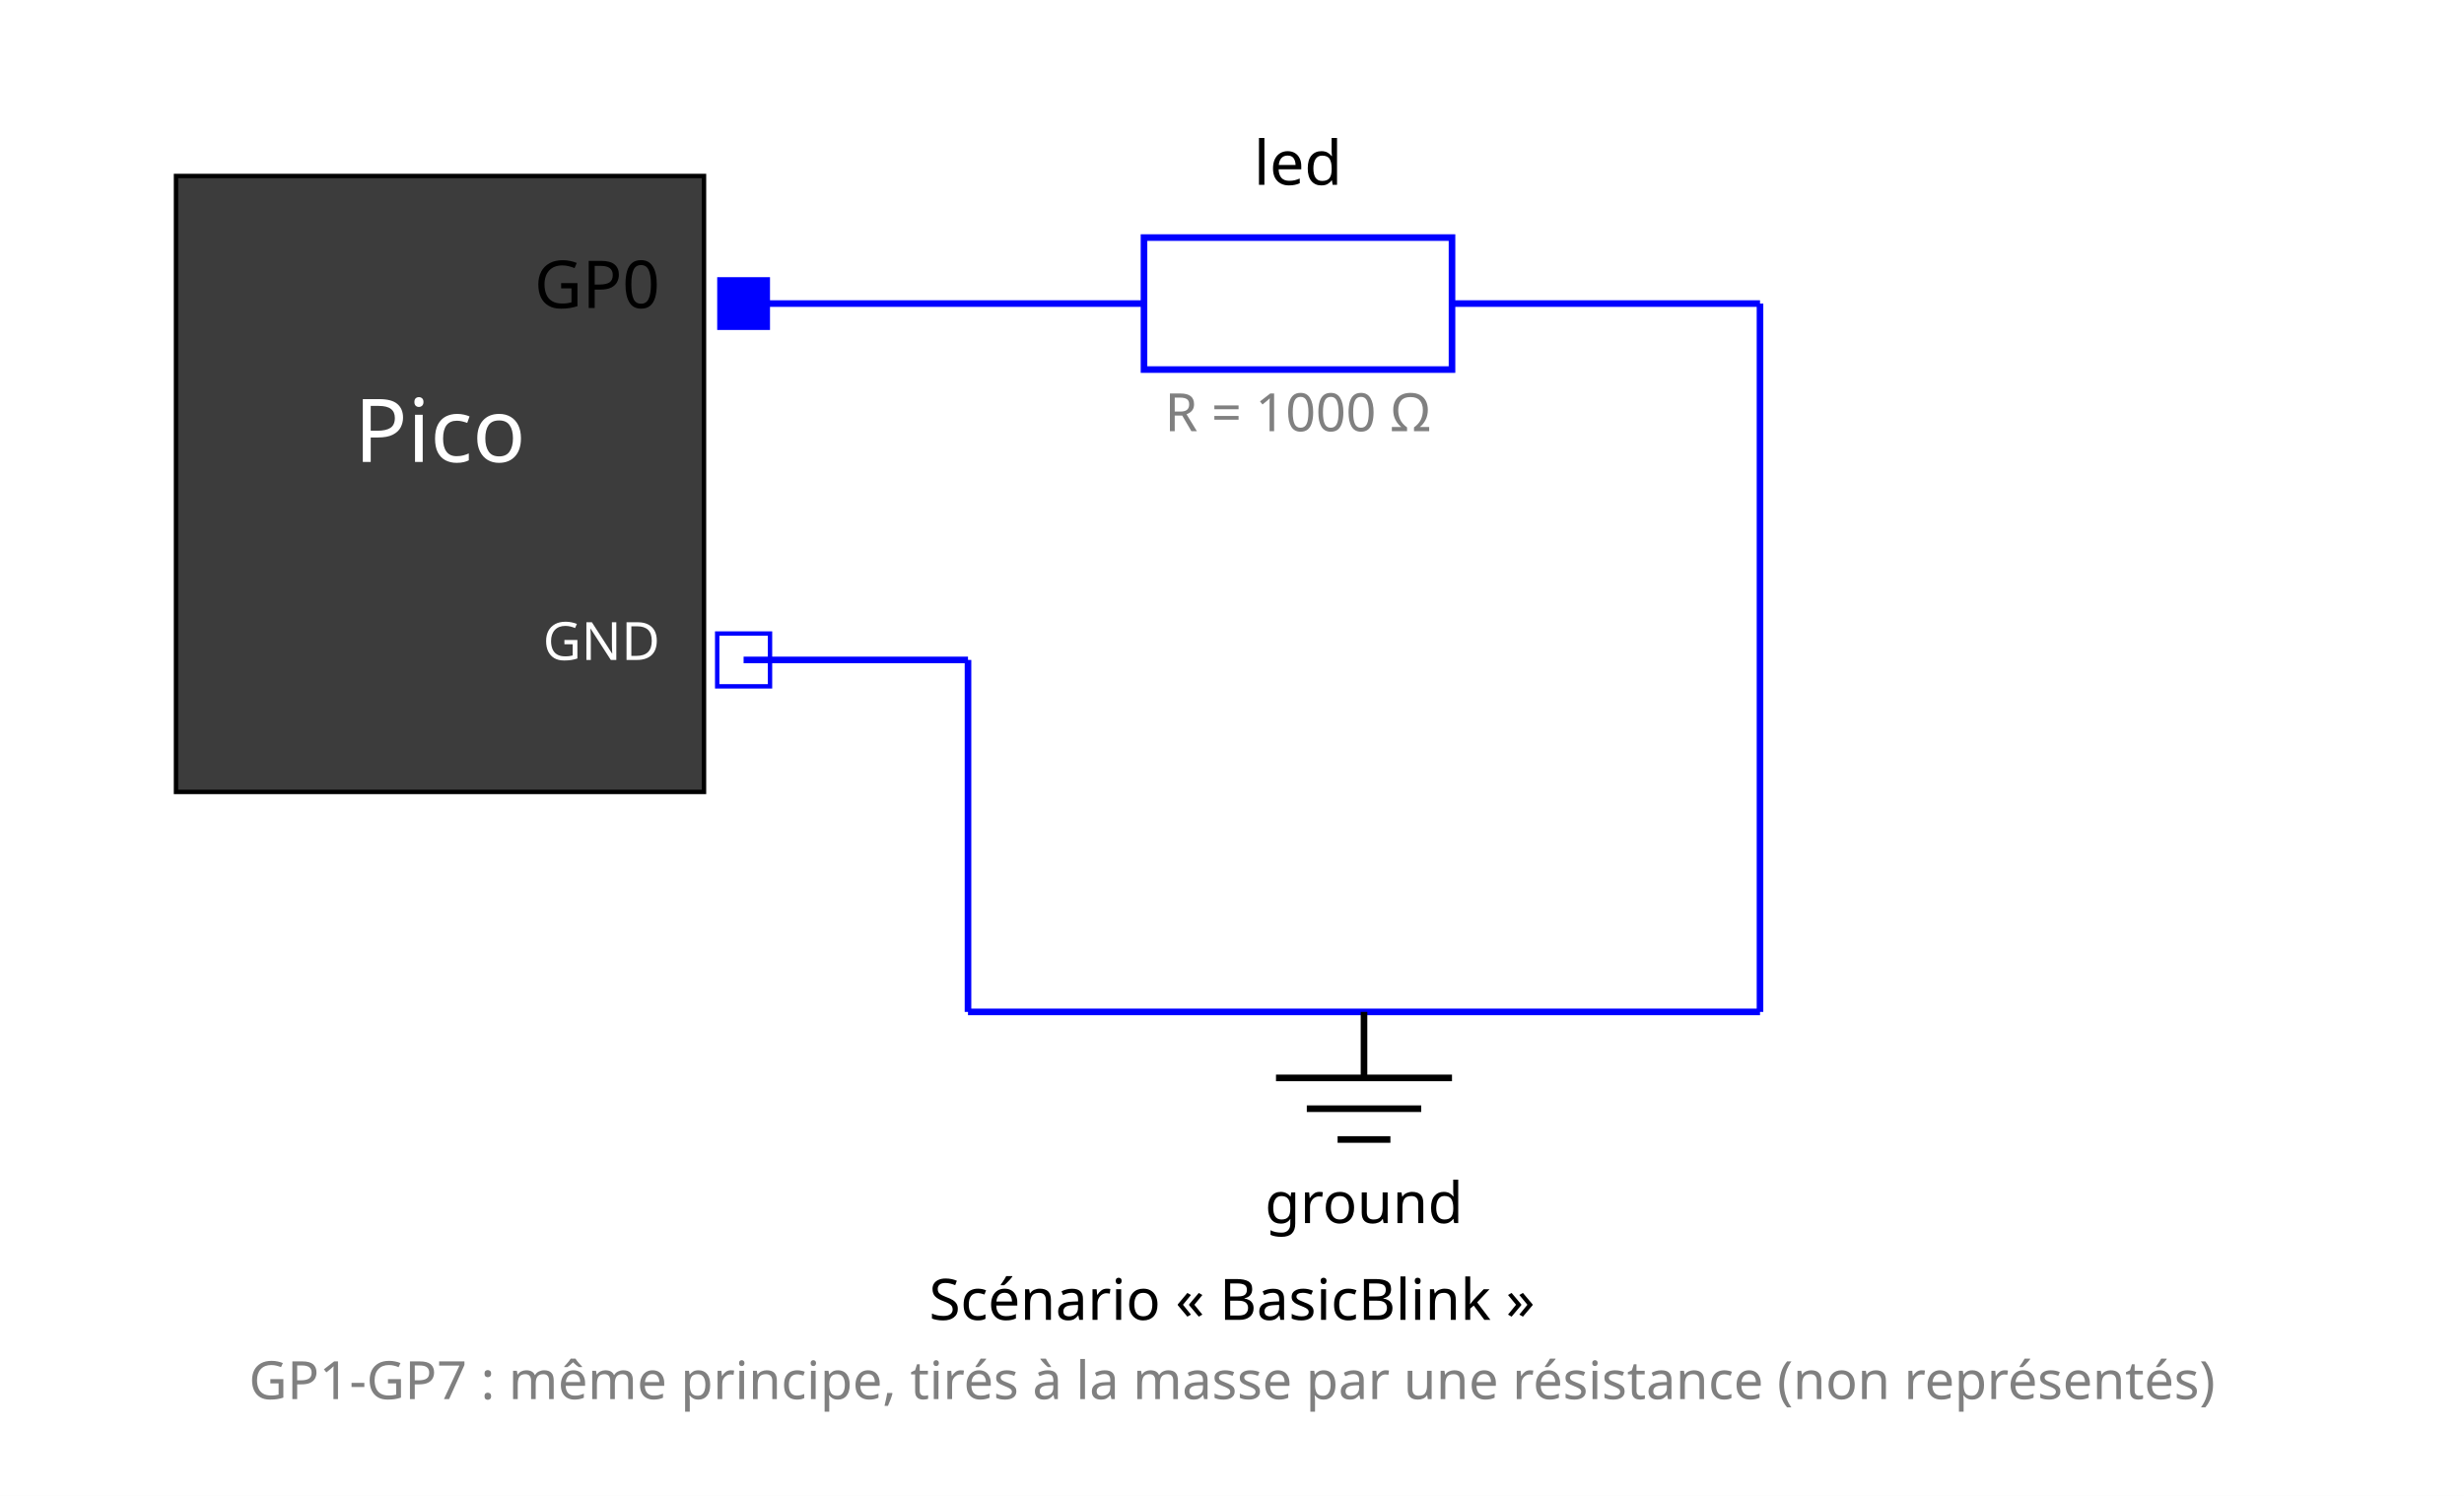
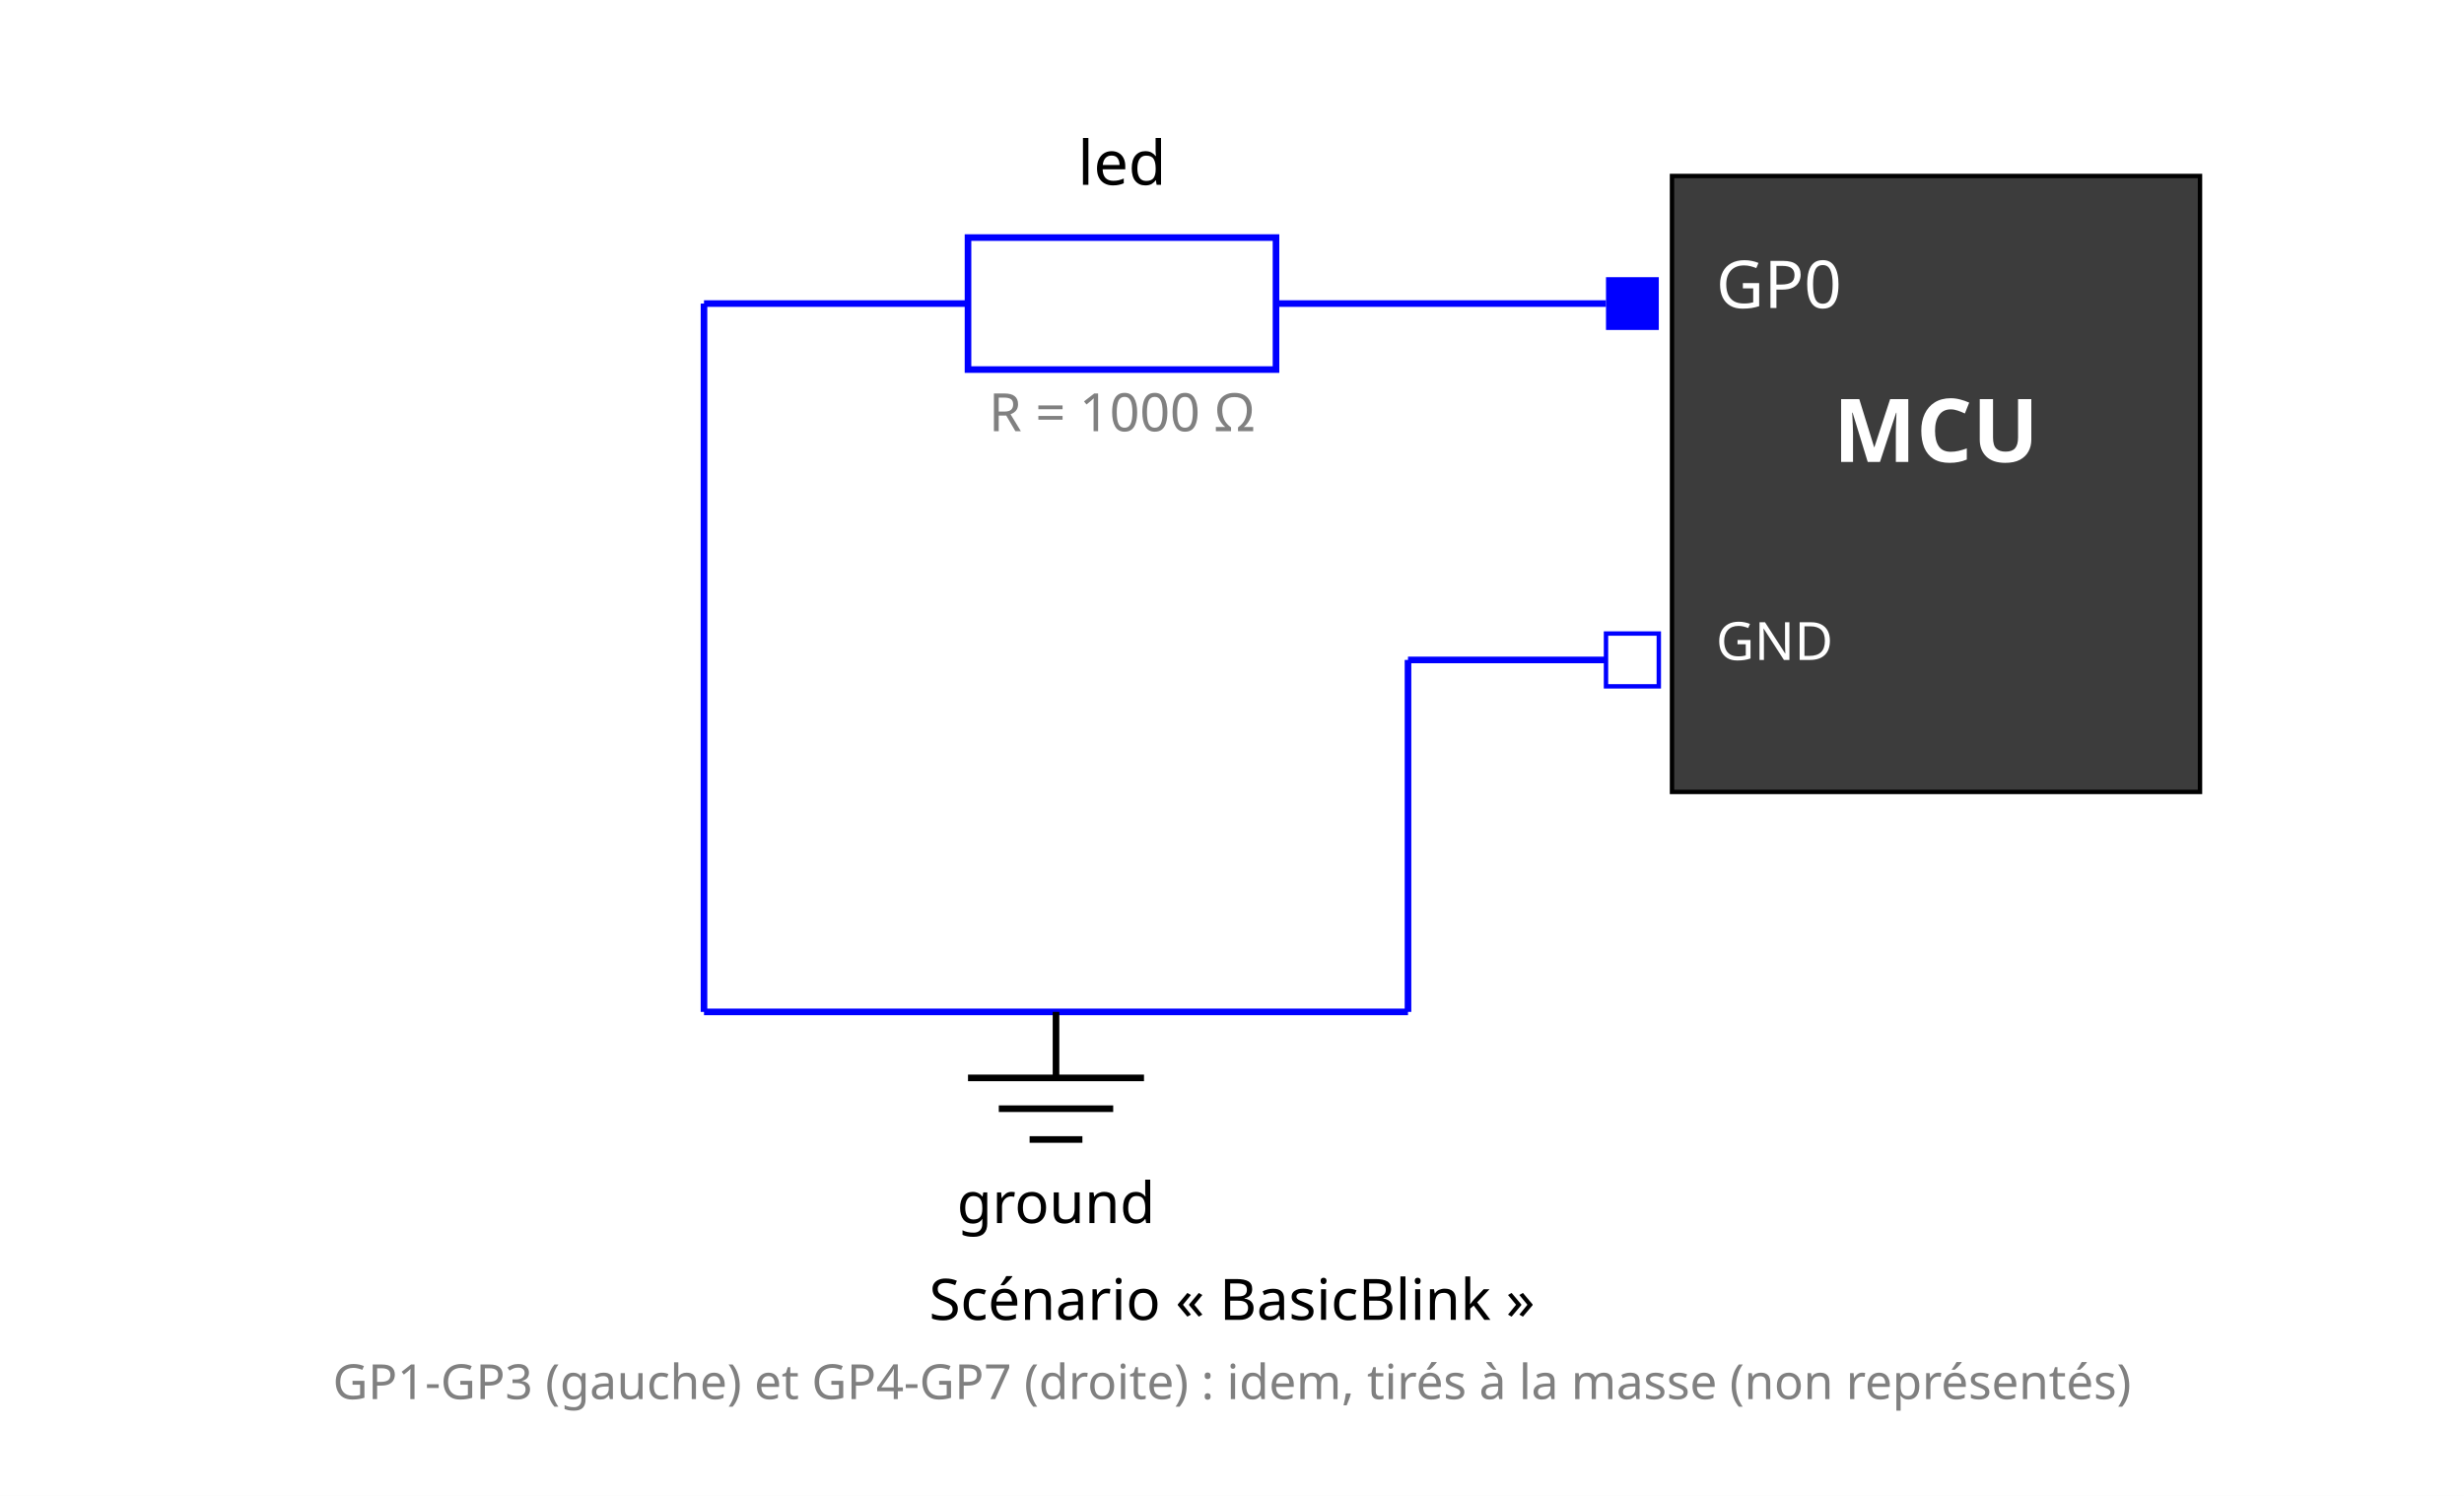
<svg xmlns="http://www.w3.org/2000/svg" viewBox="0 0 560 340" width="560" height="340" font-family="sans-serif">
  <rect x="0" y="0" width="560" height="340" fill="white" />
-   <rect x="40" y="40" width="120" height="140" fill="rgb(60,60,60)" stroke="black" stroke-width="1" />
-   <text x="100" y="105" text-anchor="middle" fill="white" font-size="20">Pico</text>
-   <text x="150" y="70" text-anchor="end" fill="black" font-size="15">GP0</text>
-   <rect x="163" y="63" width="12" height="12" fill="rgb(0,0,255)" />
-   <text x="150" y="150" text-anchor="end" fill="white" font-size="12">GND</text>
-   <rect x="163" y="144" width="12" height="12" fill="white" stroke="rgb(0,0,255)" stroke-width="1" />
-   <line x1="169" y1="69" x2="260" y2="69" stroke="rgb(0,0,255)" stroke-width="1.5" />
-   <rect x="260" y="54" width="70" height="30" fill="white" stroke="rgb(0,0,255)" stroke-width="1.5" />
-   <text x="295" y="42" text-anchor="middle" font-size="14">led</text>
-   <text x="295" y="98" text-anchor="middle" font-size="12" fill="gray">R = 1000 Ω</text>
-   <line x1="330" y1="69" x2="400" y2="69" stroke="rgb(0,0,255)" stroke-width="1.5" />
-   <line x1="400" y1="69" x2="400" y2="230" stroke="rgb(0,0,255)" stroke-width="1.5" />
-   <line x1="169" y1="150" x2="220" y2="150" stroke="rgb(0,0,255)" stroke-width="1.5" />
-   <line x1="220" y1="150" x2="220" y2="230" stroke="rgb(0,0,255)" stroke-width="1.5" />
-   <line x1="220" y1="230" x2="400" y2="230" stroke="rgb(0,0,255)" stroke-width="1.5" />
-   <g transform="translate(310,230)">
+   <rect x="380" y="40" width="120" height="140" fill="rgb(60,60,60)" stroke="black" stroke-width="1" />
+   <text x="440" y="105" text-anchor="middle" fill="white" font-size="20" font-weight="bold">MCU</text>
+   <text x="390" y="70" text-anchor="start" fill="white" font-size="15">GP0</text>
+   <rect x="365" y="63" width="12" height="12" fill="rgb(0,0,255)" />
+   <text x="390" y="150" text-anchor="start" fill="white" font-size="12">GND</text>
+   <rect x="365" y="144" width="12" height="12" fill="white" stroke="rgb(0,0,255)" stroke-width="1" />
+   <line x1="365" y1="69" x2="290" y2="69" stroke="rgb(0,0,255)" stroke-width="1.5" />
+   <rect x="220" y="54" width="70" height="30" fill="white" stroke="rgb(0,0,255)" stroke-width="1.5" />
+   <text x="255" y="42" text-anchor="middle" font-size="14">led</text>
+   <text x="255" y="98" text-anchor="middle" font-size="12" fill="gray">R = 1000 Ω</text>
+   <line x1="220" y1="69" x2="160" y2="69" stroke="rgb(0,0,255)" stroke-width="1.5" />
+   <line x1="160" y1="69" x2="160" y2="230" stroke="rgb(0,0,255)" stroke-width="1.5" />
+   <line x1="365" y1="150" x2="320" y2="150" stroke="rgb(0,0,255)" stroke-width="1.5" />
+   <line x1="320" y1="150" x2="320" y2="230" stroke="rgb(0,0,255)" stroke-width="1.5" />
+   <line x1="320" y1="230" x2="160" y2="230" stroke="rgb(0,0,255)" stroke-width="1.5" />
+   <g transform="translate(240,230)">
    <line x1="0" y1="0" x2="0" y2="15" stroke="black" stroke-width="1.5" />
    <line x1="-20" y1="15" x2="20" y2="15" stroke="black" stroke-width="1.5" />
    <line x1="-13" y1="22" x2="13" y2="22" stroke="black" stroke-width="1.5" />
    <line x1="-6" y1="29" x2="6" y2="29" stroke="black" stroke-width="1.5" />
    <text x="0" y="48" text-anchor="middle" font-size="13">ground</text>
  </g>
  <text x="280" y="300" text-anchor="middle" font-size="13" fill="black">Scénario « BasicBlink »</text>
-   <text x="280" y="318" text-anchor="middle" font-size="12" fill="gray">GP1-GP7 : même principe, tirés à la masse par une résistance (non représentés)</text>
+   <text x="280" y="318" text-anchor="middle" font-size="11" fill="gray">GP1-GP3 (gauche) et GP4-GP7 (droite) : idem, tirés à la masse (non représentés)</text>
</svg>
